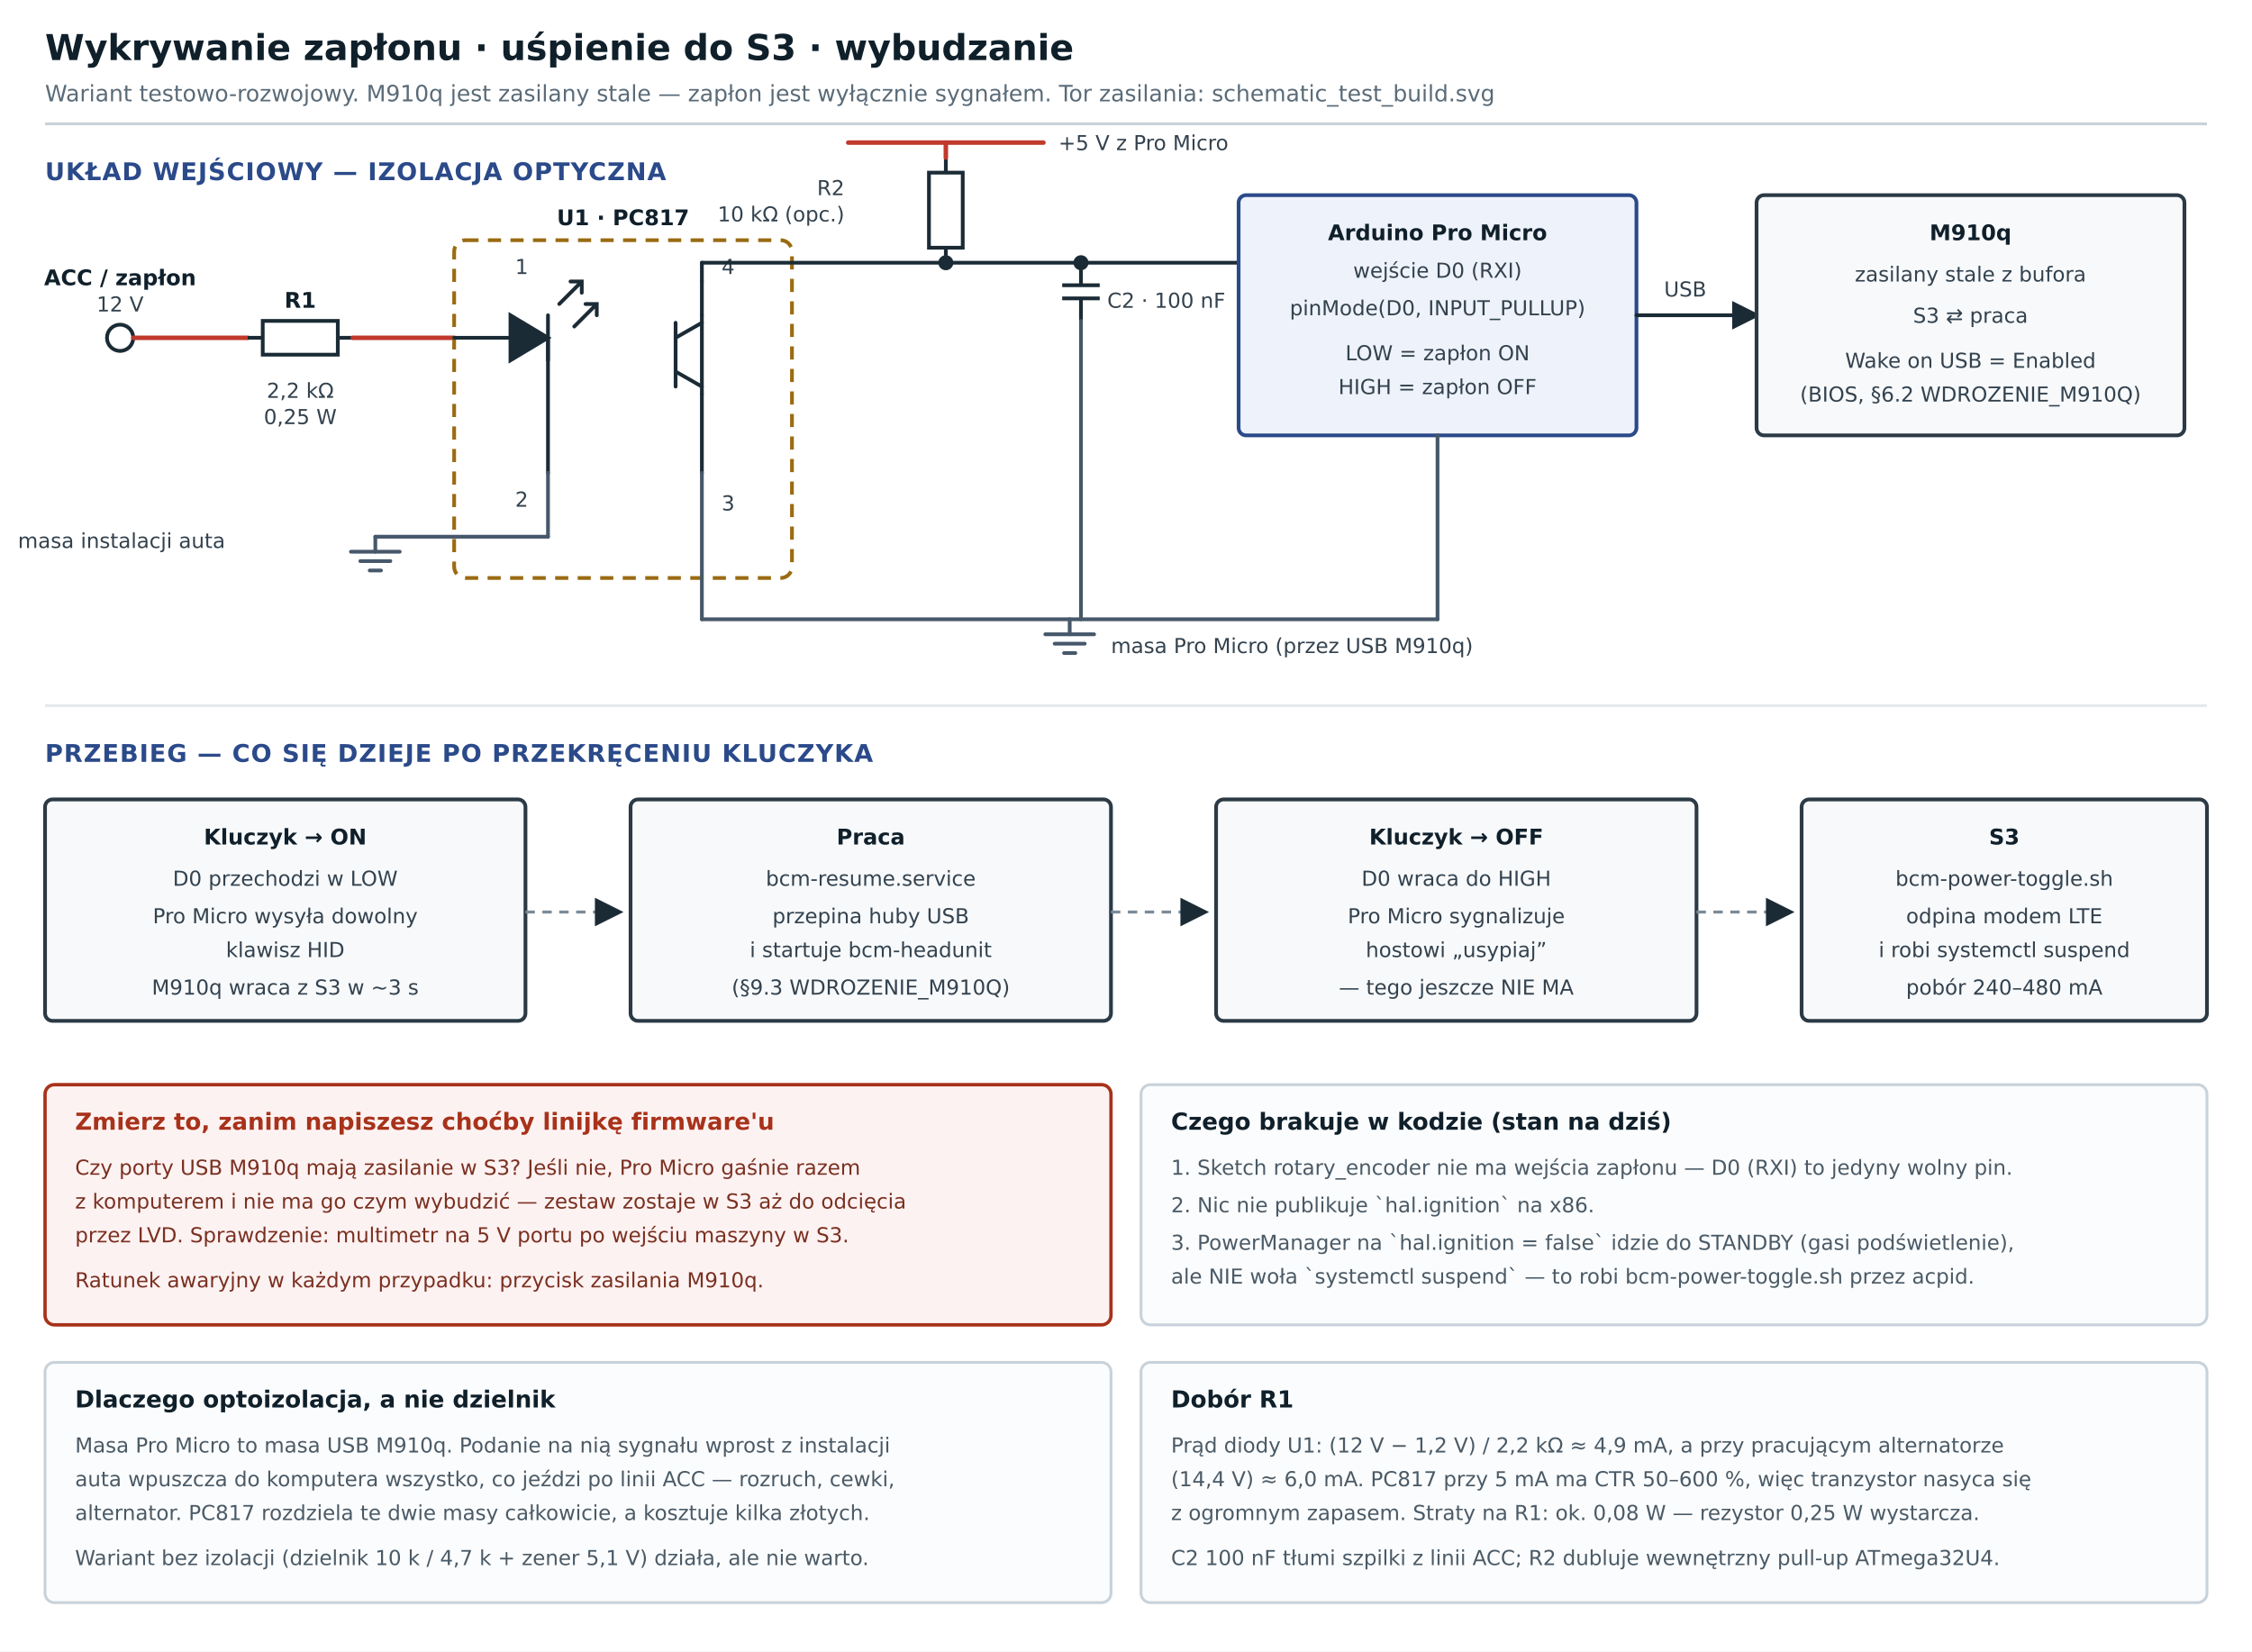
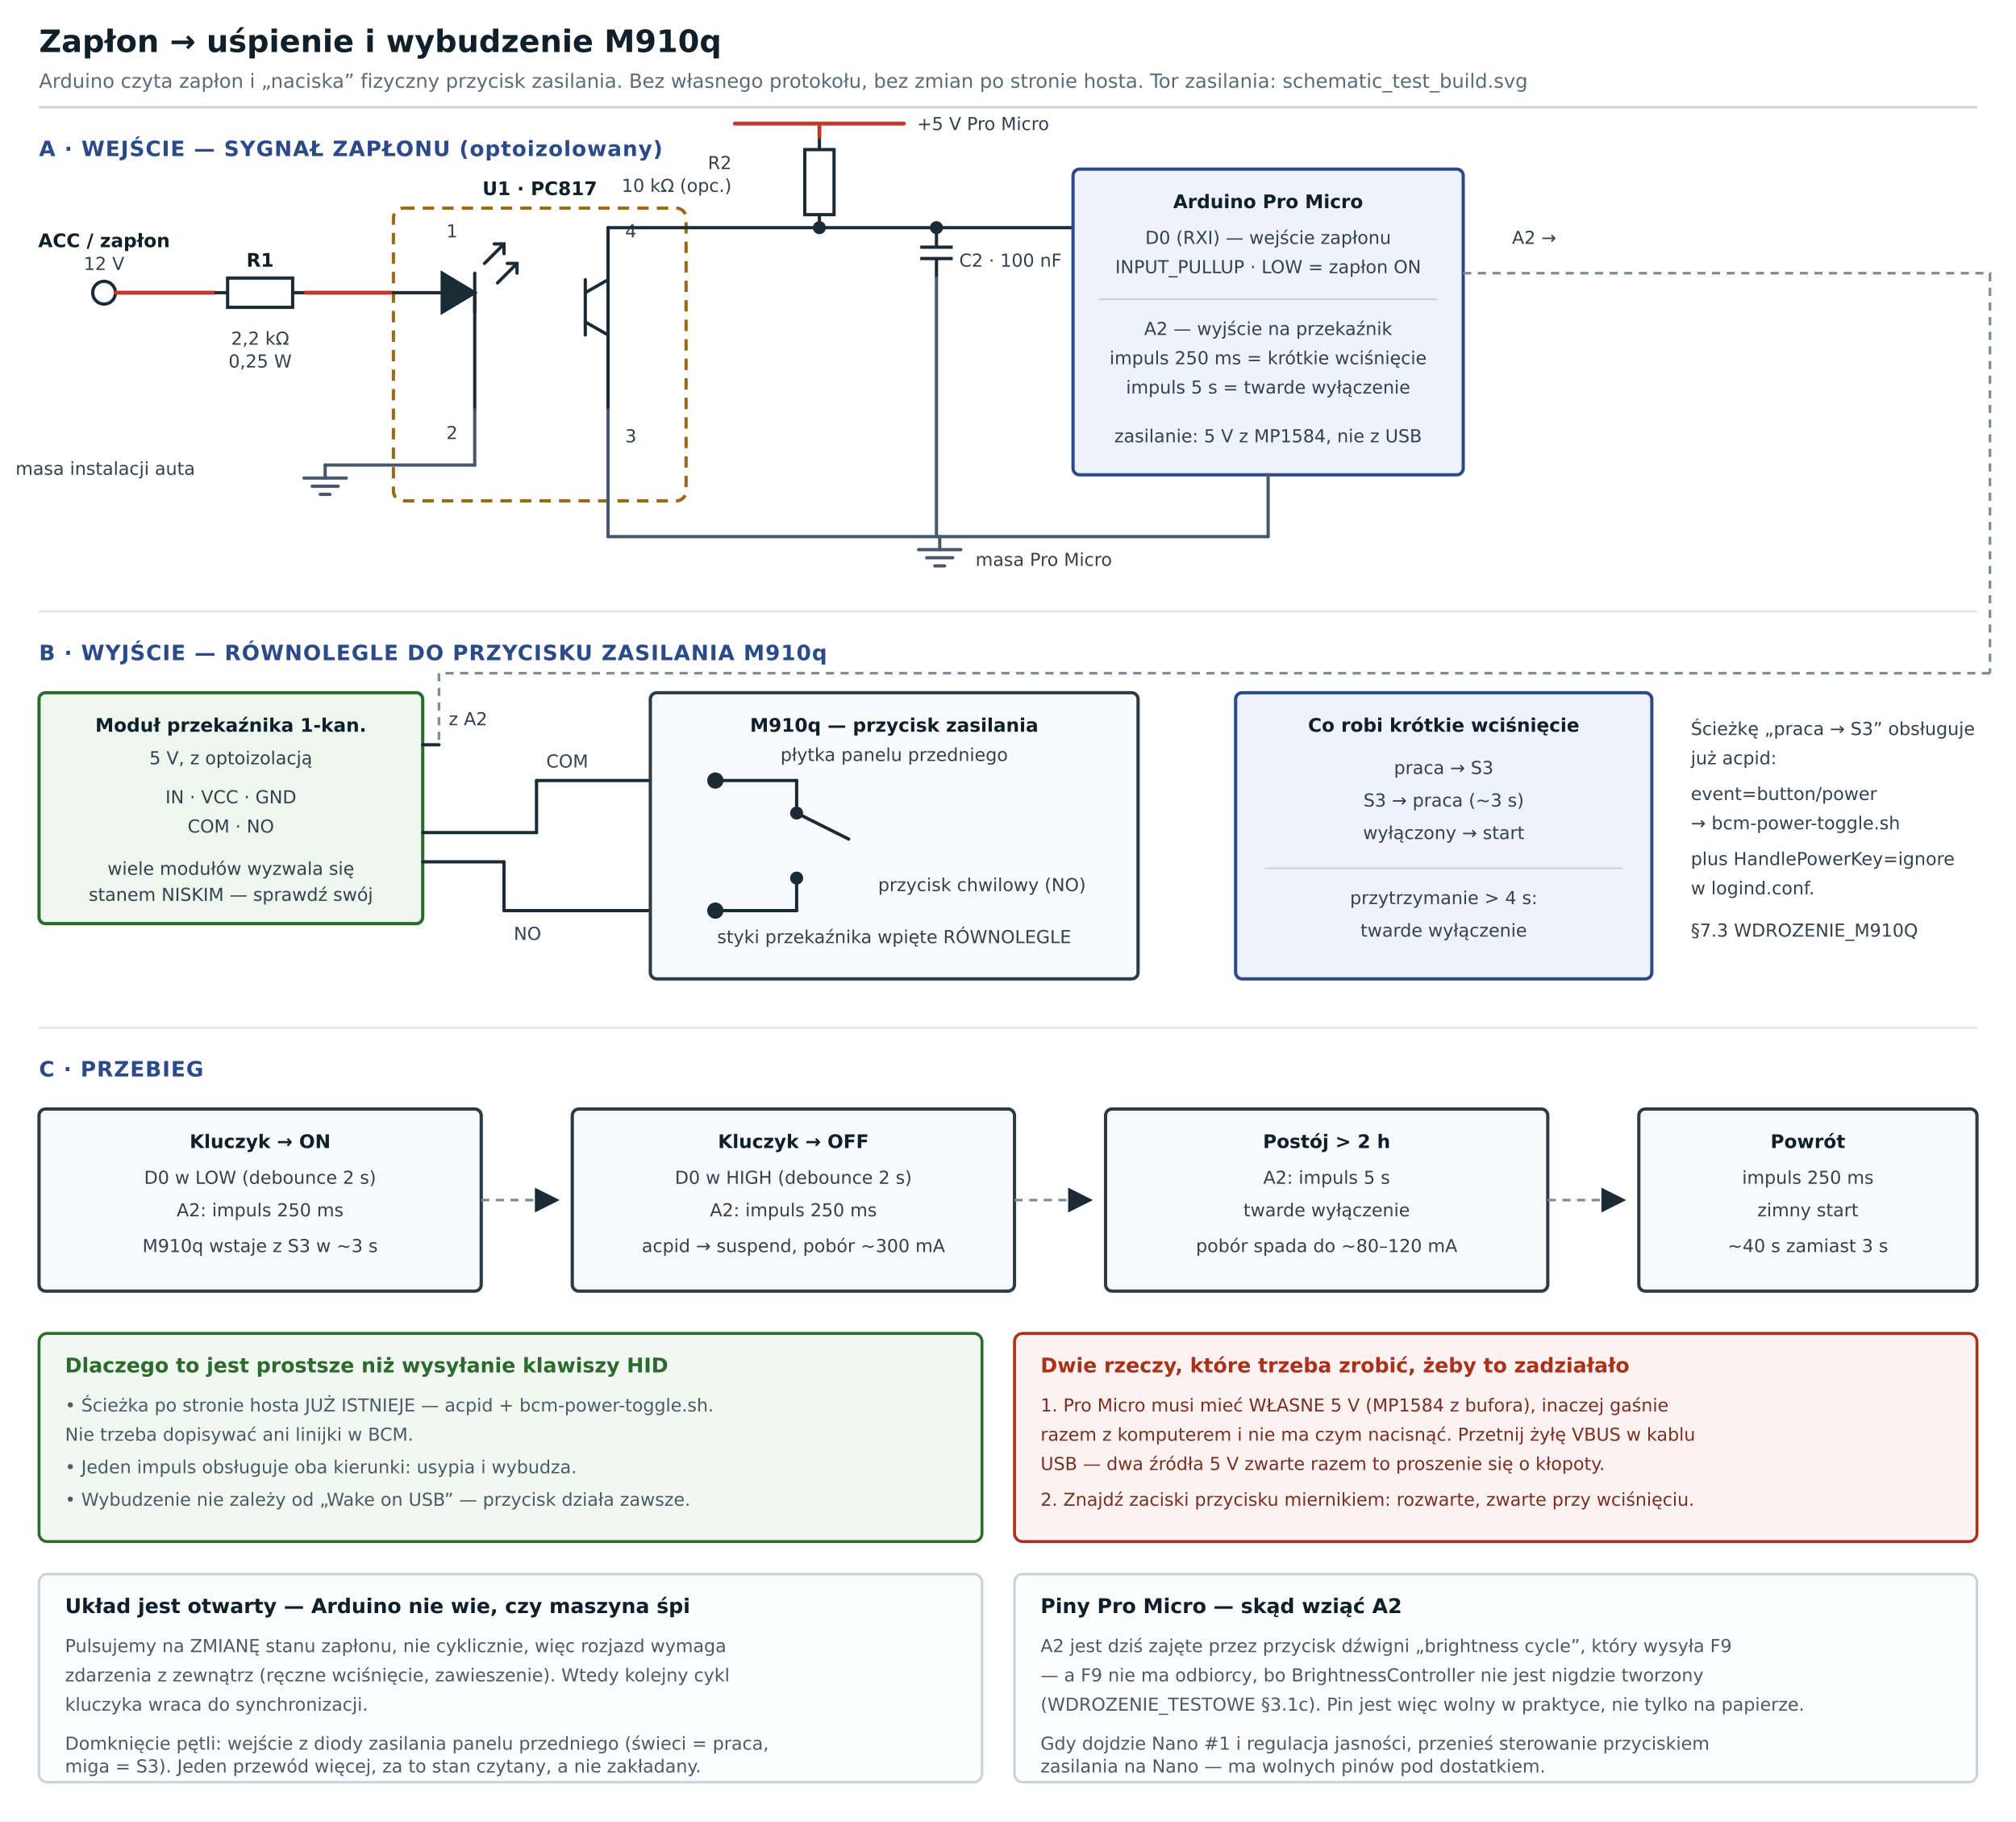
- <svg xmlns="http://www.w3.org/2000/svg" xmlns:xlink="http://www.w3.org/1999/xlink" width="1200" height="880" viewBox="0 0 1200 880" font-family="DejaVu Sans, Verdana, sans-serif">
+ <svg xmlns="http://www.w3.org/2000/svg" xmlns:xlink="http://www.w3.org/1999/xlink" width="1240" height="1120" viewBox="0 0 1240 1120" font-family="DejaVu Sans, Verdana, sans-serif">
  <style>
    .bg   { fill: #ffffff; }
    .wp   { stroke: #c0392b; stroke-width: 2.4; fill: none; stroke-linecap: round; }
    .ws   { stroke: #1b2b36; stroke-width: 2; fill: none; stroke-linecap: round; }
    .wg   { stroke: #46586a; stroke-width: 2; fill: none; stroke-linecap: round; }
    .wd   { stroke: #7a8b99; stroke-width: 1.6; fill: none; stroke-dasharray: 5 4; }
    .sym  { stroke: #1b2b36; stroke-width: 2; fill: none; }
    .symf { stroke: #1b2b36; stroke-width: 2; fill: #1b2b36; }
    .iso  { fill: none; stroke: #9a6b12; stroke-width: 2; stroke-dasharray: 7 5; rx: 6; }
    .blk  { fill: #f7f9fb; stroke: #2b3a45; stroke-width: 2; rx: 4; }
    .blkb { fill: #eef2fa; stroke: #2b4a8a; stroke-width: 2; rx: 4; }
+     .blkg { fill: #eef7ee; stroke: #2d6a2d; stroke-width: 2; rx: 4; }
    .note { fill: #fbfcfd; stroke: #c8d2da; stroke-width: 1.5; rx: 5; }
    .warn { fill: #fdf2f2; stroke: #a8321a; stroke-width: 1.8; rx: 5; }
+     .good { fill: #f1f8f1; stroke: #2d6a2d; stroke-width: 1.8; rx: 5; }
    .ttl  { font-size: 19px; font-weight: bold; fill: #10202b; }
    .sub  { font-size: 12px; fill: #5a6b78; }
    .sec  { font-size: 13px; font-weight: bold; fill: #2b4a8a; letter-spacing: 0.5px; }
    .lbl  { font-size: 11px; fill: #33424e; }
    .lbc  { font-size: 11px; fill: #33424e; text-anchor: middle; }
    .lbb  { font-size: 11.5px; font-weight: bold; fill: #10202b; text-anchor: middle; }
-     .ref  { font-size: 11.5px; font-weight: bold; fill: #a8321a; }
    .nh   { font-size: 12.5px; font-weight: bold; fill: #10202b; }
    .nt   { font-size: 11px; fill: #4a5a66; }
    .wh   { font-size: 12.5px; font-weight: bold; fill: #a8321a; }
    .wt   { font-size: 11px; fill: #7a3020; }
+     .gh   { font-size: 12.5px; font-weight: bold; fill: #2d6a2d; }
  </style>
  <defs>
    <g id="gnd">
      <line class="wg" x1="0" y1="0" x2="0" y2="8" />
      <line class="wg" x1="-13" y1="8" x2="13" y2="8" />
      <line class="wg" x1="-8" y1="13" x2="8" y2="13" />
      <line class="wg" x1="-3" y1="18" x2="3" y2="18" />
    </g>
    <g id="res">
      <line class="sym" x1="0" y1="0" x2="8" y2="0" />
      <rect class="sym" x="8" y="-9" width="40" height="18" fill="#ffffff" />
      <line class="sym" x1="48" y1="0" x2="56" y2="0" />
    </g>
    <g id="resV">
      <line class="sym" x1="0" y1="0" x2="0" y2="8" />
      <rect class="sym" x="-9" y="8" width="18" height="40" fill="#ffffff" />
      <line class="sym" x1="0" y1="48" x2="0" y2="56" />
    </g>
    <g id="capV">
      <line class="sym" x1="0" y1="0" x2="0" y2="12" />
      <line class="sym" x1="-10" y1="12" x2="10" y2="12" />
      <line class="sym" x1="-10" y1="19" x2="10" y2="19" />
      <line class="sym" x1="0" y1="19" x2="0" y2="31" />
    </g>
  </defs>
-   <rect class="bg" x="0" y="0" width="1200" height="880" />
-   <text class="ttl" x="24" y="32">Wykrywanie zapłonu · uśpienie do S3 · wybudzanie</text>
-   <text class="sub" x="24" y="54">Wariant testowo-rozwojowy. M910q jest zasilany stale — zapłon jest wyłącznie sygnałem. Tor zasilania: schematic_test_build.svg</text>
-   <line x1="24" y1="66" x2="1176" y2="66" stroke="#c8d2da" stroke-width="1.5" />
-   <text class="sec" x="24" y="96">UKŁAD WEJŚCIOWY — IZOLACJA OPTYCZNA</text>
+   <rect class="bg" x="0" y="0" width="1240" height="1120" />
+   <text class="ttl" x="24" y="32">Zapłon → uśpienie i wybudzenie M910q</text>
+   <text class="sub" x="24" y="54">Arduino czyta zapłon i „naciska” fizyczny przycisk zasilania. Bez własnego protokołu, bez zmian po stronie hosta. Tor zasilania: schematic_test_build.svg</text>
+   <line x1="24" y1="66" x2="1216" y2="66" stroke="#c8d2da" stroke-width="1.5" />
+   <text class="sec" x="24" y="96">A · WEJŚCIE — SYGNAŁ ZAPŁONU (optoizolowany)</text>
  <circle class="sym" cx="64" cy="180" r="7" fill="#ffffff" />
  <text class="lbb" x="64" y="152">ACC / zapłon</text>
  <text class="lbc" x="64" y="166">12 V</text>
  <line class="wp" x1="71" y1="180" x2="132" y2="180" />
  <use xlink:href="#res" x="132" y="180" />
  <text class="lbb" x="160" y="164">R1</text>
  <text class="lbc" x="160" y="212">2,2 kΩ</text>
  <text class="lbc" x="160" y="226">0,25 W</text>
  <line class="wp" x1="188" y1="180" x2="242" y2="180" />
  <rect class="iso" x="242" y="128" width="180" height="180" />
  <text class="lbb" x="332" y="120">U1 · PC817</text>
  <line class="ws" x1="242" y1="180" x2="272" y2="180" />
  <path class="symf" d="M272 168 L272 192 L292 180 Z" />
  <line class="ws" x1="292" y1="168" x2="292" y2="192" />
  <line class="ws" x1="292" y1="180" x2="292" y2="252" />
  <path class="ws" d="M298 162 L310 150 M304 150 L310 150 L310 156" />
  <path class="ws" d="M306 174 L318 162 M312 162 L318 162 L318 168" />
  <text class="lbc" x="278" y="146">1</text>
  <text class="lbc" x="278" y="270">2</text>
  <line class="wg" x1="292" y1="252" x2="292" y2="286" />
  <line class="wg" x1="292" y1="286" x2="200" y2="286" />
  <use xlink:href="#gnd" x="200" y="286" />
  <text class="lbl" x="120" y="292" text-anchor="end">masa instalacji auta</text>
  <line class="ws" x1="374" y1="150" x2="374" y2="168" />
  <text class="lbc" x="388" y="146">4</text>
  <path class="ws" d="M374 168 L374 210" />
  <line class="ws" x1="360" y1="172" x2="360" y2="206" />
  <path class="ws" d="M360 180 L374 172 M360 198 L374 206" />
  <line class="ws" x1="374" y1="210" x2="374" y2="252" />
  <text class="lbc" x="388" y="272">3</text>
  <line class="wg" x1="374" y1="252" x2="374" y2="330" />
  <line class="ws" x1="374" y1="150" x2="374" y2="140" />
  <line class="ws" x1="374" y1="140" x2="504" y2="140" />
  <circle class="symf" cx="504" cy="140" r="3" />
  <use xlink:href="#resV" x="504" y="84" />
  <text class="lbl" x="450" y="104" text-anchor="end">R2</text>
  <text class="lbl" x="450" y="118" text-anchor="end">10 kΩ (opc.)</text>
  <line class="wp" x1="504" y1="84" x2="504" y2="76" />
  <line class="wp" x1="452" y1="76" x2="556" y2="76" />
-   <text class="lbl" x="564" y="80">+5 V z Pro Micro</text>
+   <text class="lbl" x="564" y="80">+5 V Pro Micro</text>
  <line class="ws" x1="504" y1="140" x2="576" y2="140" />
  <circle class="symf" cx="576" cy="140" r="3" />
  <use xlink:href="#capV" x="576" y="140" />
  <text class="lbl" x="590" y="164">C2 · 100 nF</text>
  <line class="wg" x1="576" y1="171" x2="576" y2="330" />
  <line class="ws" x1="576" y1="140" x2="660" y2="140" />
-   <rect class="blkb" x="660" y="104" width="212" height="128" />
-   <text class="lbb" x="766" y="128">Arduino Pro Micro</text>
-   <text class="lbc" x="766" y="148">wejście D0 (RXI)</text>
-   <text class="lbc" x="766" y="168">pinMode(D0, INPUT_PULLUP)</text>
-   <text class="lbc" x="766" y="192">LOW  = zapłon ON</text>
-   <text class="lbc" x="766" y="210">HIGH = zapłon OFF</text>
-   <line class="wg" x1="766" y1="232" x2="766" y2="330" />
-   <line class="wg" x1="374" y1="330" x2="766" y2="330" />
-   <use xlink:href="#gnd" x="570" y="330" />
-   <text class="lbl" x="592" y="348">masa Pro Micro (przez USB M910q)</text>
-   <line class="ws" x1="872" y1="168" x2="924" y2="168" />
-   <path class="symf" d="M924 162 L924 174 L936 168 Z" />
-   <text class="lbc" x="898" y="158">USB</text>
-   <rect class="blk" x="936" y="104" width="228" height="128" />
-   <text class="lbb" x="1050" y="128">M910q</text>
-   <text class="lbc" x="1050" y="150">zasilany stale z bufora</text>
-   <text class="lbc" x="1050" y="172">S3 ⇄ praca</text>
-   <text class="lbc" x="1050" y="196">Wake on USB = Enabled</text>
-   <text class="lbc" x="1050" y="214">(BIOS, §6.2 WDROZENIE_M910Q)</text>
-   <line x1="24" y1="376" x2="1176" y2="376" stroke="#e2e8ed" stroke-width="1.5" />
-   <text class="sec" x="24" y="406">PRZEBIEG — CO SIĘ DZIEJE PO PRZEKRĘCENIU KLUCZYKA</text>
-   <rect class="blk" x="24" y="426" width="256" height="118" />
-   <text class="lbb" x="152" y="450">Kluczyk → ON</text>
-   <text class="lbc" x="152" y="472">D0 przechodzi w LOW</text>
-   <text class="lbc" x="152" y="492">Pro Micro wysyła dowolny</text>
-   <text class="lbc" x="152" y="510">klawisz HID</text>
-   <text class="lbc" x="152" y="530">M910q wraca z S3 w ~3 s</text>
-   <path class="wd" d="M280 486 L318 486" />
-   <path class="symf" d="M318 480 L318 492 L330 486 Z" />
-   <rect class="blk" x="336" y="426" width="256" height="118" />
-   <text class="lbb" x="464" y="450">Praca</text>
-   <text class="lbc" x="464" y="472">bcm-resume.service</text>
-   <text class="lbc" x="464" y="492">przepina huby USB</text>
-   <text class="lbc" x="464" y="510">i startuje bcm-headunit</text>
-   <text class="lbc" x="464" y="530">(§9.3 WDROZENIE_M910Q)</text>
-   <path class="wd" d="M592 486 L630 486" />
-   <path class="symf" d="M630 480 L630 492 L642 486 Z" />
-   <rect class="blk" x="648" y="426" width="256" height="118" />
-   <text class="lbb" x="776" y="450">Kluczyk → OFF</text>
-   <text class="lbc" x="776" y="472">D0 wraca do HIGH</text>
-   <text class="lbc" x="776" y="492">Pro Micro sygnalizuje</text>
-   <text class="lbc" x="776" y="510">hostowi „usypiaj”</text>
-   <text class="lbc" x="776" y="530">— tego jeszcze NIE MA</text>
-   <path class="wd" d="M904 486 L942 486" />
-   <path class="symf" d="M942 480 L942 492 L954 486 Z" />
-   <rect class="blk" x="960" y="426" width="216" height="118" />
-   <text class="lbb" x="1068" y="450">S3</text>
-   <text class="lbc" x="1068" y="472">bcm-power-toggle.sh</text>
-   <text class="lbc" x="1068" y="492">odpina modem LTE</text>
-   <text class="lbc" x="1068" y="510">i robi systemctl suspend</text>
-   <text class="lbc" x="1068" y="530">pobór 240–480 mA</text>
-   <rect class="warn" x="24" y="578" width="568" height="128" />
-   <text class="wh" x="40" y="602">Zmierz to, zanim napiszesz choćby linijkę firmware'u</text>
-   <text class="wt" x="40" y="626">Czy porty USB M910q mają zasilanie w S3? Jeśli nie, Pro Micro gaśnie razem</text>
-   <text class="wt" x="40" y="644">z komputerem i nie ma go czym wybudzić — zestaw zostaje w S3 aż do odcięcia</text>
-   <text class="wt" x="40" y="662">przez LVD. Sprawdzenie: multimetr na 5 V portu po wejściu maszyny w S3.</text>
-   <text class="wt" x="40" y="686">Ratunek awaryjny w każdym przypadku: przycisk zasilania M910q.</text>
-   <rect class="note" x="608" y="578" width="568" height="128" />
-   <text class="nh" x="624" y="602">Czego brakuje w kodzie (stan na dziś)</text>
-   <text class="nt" x="624" y="626">1.  Sketch rotary_encoder nie ma wejścia zapłonu — D0 (RXI) to jedyny wolny pin.</text>
-   <text class="nt" x="624" y="646">2.  Nic nie publikuje `hal.ignition` na x86.</text>
-   <text class="nt" x="624" y="666">3.  PowerManager na `hal.ignition = false` idzie do STANDBY (gasi podświetlenie),</text>
-   <text class="nt" x="624" y="684">     ale NIE woła `systemctl suspend` — to robi bcm-power-toggle.sh przez acpid.</text>
-   <rect class="note" x="24" y="726" width="568" height="128" />
-   <text class="nh" x="40" y="750">Dlaczego optoizolacja, a nie dzielnik</text>
-   <text class="nt" x="40" y="774">Masa Pro Micro to masa USB M910q. Podanie na nią sygnału wprost z instalacji</text>
-   <text class="nt" x="40" y="792">auta wpuszcza do komputera wszystko, co jeździ po linii ACC — rozruch, cewki,</text>
-   <text class="nt" x="40" y="810">alternator. PC817 rozdziela te dwie masy całkowicie, a kosztuje kilka złotych.</text>
-   <text class="nt" x="40" y="834">Wariant bez izolacji (dzielnik 10 k / 4,7 k + zener 5,1 V) działa, ale nie warto.</text>
-   <rect class="note" x="608" y="726" width="568" height="128" />
-   <text class="nh" x="624" y="750">Dobór R1</text>
-   <text class="nt" x="624" y="774">Prąd diody U1: (12 V − 1,2 V) / 2,2 kΩ ≈ 4,9 mA, a przy pracującym alternatorze</text>
-   <text class="nt" x="624" y="792">(14,4 V) ≈ 6,0 mA. PC817 przy 5 mA ma CTR 50–600 %, więc tranzystor nasyca się</text>
-   <text class="nt" x="624" y="810">z ogromnym zapasem. Straty na R1: ok. 0,08 W — rezystor 0,25 W wystarcza.</text>
-   <text class="nt" x="624" y="834">C2 100 nF tłumi szpilki z linii ACC; R2 dubluje wewnętrzny pull-up ATmega32U4.</text>
+   <rect class="blkb" x="660" y="104" width="240" height="188" />
+   <text class="lbb" x="780" y="128">Arduino Pro Micro</text>
+   <text class="lbc" x="780" y="150">D0 (RXI) — wejście zapłonu</text>
+   <text class="lbc" x="780" y="168">INPUT_PULLUP · LOW = zapłon ON</text>
+   <line x1="676" y1="184" x2="884" y2="184" stroke="#c8d2da" />
+   <text class="lbc" x="780" y="206">A2 — wyjście na przekaźnik</text>
+   <text class="lbc" x="780" y="224">impuls 250 ms = krótkie wciśnięcie</text>
+   <text class="lbc" x="780" y="242">impuls 5 s = twarde wyłączenie</text>
+   <text class="lbc" x="780" y="272">zasilanie: 5 V z MP1584, nie z USB</text>
+   <line class="wg" x1="780" y1="292" x2="780" y2="330" />
+   <line class="wg" x1="374" y1="330" x2="780" y2="330" />
+   <use xlink:href="#gnd" x="578" y="330" />
+   <text class="lbl" x="600" y="348">masa Pro Micro</text>
+   <text class="lbl" x="930" y="150">A2 →</text>
+   <path class="wd" d="M900 168 L1224 168 L1224 414" />
+   <line x1="24" y1="376" x2="1216" y2="376" stroke="#e2e8ed" stroke-width="1.5" />
+   <text class="sec" x="24" y="406">B · WYJŚCIE — RÓWNOLEGLE DO PRZYCISKU ZASILANIA M910q</text>
+   <rect class="blkg" x="24" y="426" width="236" height="142" />
+   <text class="lbb" x="142" y="450">Moduł przekaźnika 1-kan.</text>
+   <text class="lbc" x="142" y="470">5 V, z optoizolacją</text>
+   <text class="lbc" x="142" y="494">IN · VCC · GND</text>
+   <text class="lbc" x="142" y="512">COM · NO</text>
+   <text class="lbc" x="142" y="538">wiele modułów wyzwala się</text>
+   <text class="lbc" x="142" y="554">stanem NISKIM — sprawdź swój</text>
+   <line class="wd" x1="1224" y1="414" x2="270" y2="414" />
+   <path class="wd" d="M270 414 L270 458" />
+   <line class="ws" x1="260" y1="458" x2="270" y2="458" />
+   <text class="lbl" x="276" y="446">z A2</text>
+   <line class="ws" x1="260" y1="512" x2="330" y2="512" />
+   <line class="ws" x1="330" y1="512" x2="330" y2="480" />
+   <line class="ws" x1="330" y1="480" x2="400" y2="480" />
+   <line class="ws" x1="260" y1="530" x2="310" y2="530" />
+   <line class="ws" x1="310" y1="530" x2="310" y2="560" />
+   <line class="ws" x1="310" y1="560" x2="400" y2="560" />
+   <text class="lbl" x="336" y="472">COM</text>
+   <text class="lbl" x="316" y="578">NO</text>
+   <rect class="blk" x="400" y="426" width="300" height="176" />
+   <text class="lbb" x="550" y="450">M910q — przycisk zasilania</text>
+   <text class="lbc" x="550" y="468">płytka panelu przedniego</text>
+   <circle class="symf" cx="440" cy="480" r="4" />
+   <circle class="symf" cx="440" cy="560" r="4" />
+   <line class="ws" x1="440" y1="480" x2="490" y2="480" />
+   <line class="ws" x1="440" y1="560" x2="490" y2="560" />
+   <line class="ws" x1="490" y1="480" x2="490" y2="500" />
+   <line class="ws" x1="490" y1="560" x2="490" y2="540" />
+   <circle class="symf" cx="490" cy="500" r="3" />
+   <circle class="symf" cx="490" cy="540" r="3" />
+   <line class="ws" x1="490" y1="500" x2="522" y2="516" />
+   <text class="lbc" x="604" y="548">przycisk chwilowy (NO)</text>
+   <text class="lbc" x="550" y="580">styki przekaźnika wpięte RÓWNOLEGLE</text>
+   <rect class="blkb" x="760" y="426" width="256" height="176" />
+   <text class="lbb" x="888" y="450">Co robi krótkie wciśnięcie</text>
+   <text class="lbc" x="888" y="476">praca  →  S3</text>
+   <text class="lbc" x="888" y="496">S3  →  praca (~3 s)</text>
+   <text class="lbc" x="888" y="516">wyłączony  →  start</text>
+   <line x1="778" y1="534" x2="998" y2="534" stroke="#c8d2da" />
+   <text class="lbc" x="888" y="556">przytrzymanie &gt; 4 s:</text>
+   <text class="lbc" x="888" y="576">twarde wyłączenie</text>
+   <text class="lbl" x="1040" y="452">Ścieżkę „praca → S3” obsługuje</text>
+   <text class="lbl" x="1040" y="470">już acpid:</text>
+   <text class="lbl" x="1040" y="492">event=button/power</text>
+   <text class="lbl" x="1040" y="510">→ bcm-power-toggle.sh</text>
+   <text class="lbl" x="1040" y="532">plus HandlePowerKey=ignore</text>
+   <text class="lbl" x="1040" y="550">w logind.conf.</text>
+   <text class="lbl" x="1040" y="576">§7.3 WDROZENIE_M910Q</text>
+   <line x1="24" y1="632" x2="1216" y2="632" stroke="#e2e8ed" stroke-width="1.5" />
+   <text class="sec" x="24" y="662">C · PRZEBIEG</text>
+   <rect class="blk" x="24" y="682" width="272" height="112" />
+   <text class="lbb" x="160" y="706">Kluczyk → ON</text>
+   <text class="lbc" x="160" y="728">D0 w LOW (debounce 2 s)</text>
+   <text class="lbc" x="160" y="748">A2: impuls 250 ms</text>
+   <text class="lbc" x="160" y="770">M910q wstaje z S3 w ~3 s</text>
+   <path class="wd" d="M296 738 L330 738" />
+   <path class="symf" d="M330 732 L330 744 L342 738 Z" />
+   <rect class="blk" x="352" y="682" width="272" height="112" />
+   <text class="lbb" x="488" y="706">Kluczyk → OFF</text>
+   <text class="lbc" x="488" y="728">D0 w HIGH (debounce 2 s)</text>
+   <text class="lbc" x="488" y="748">A2: impuls 250 ms</text>
+   <text class="lbc" x="488" y="770">acpid → suspend, pobór ~300 mA</text>
+   <path class="wd" d="M624 738 L658 738" />
+   <path class="symf" d="M658 732 L658 744 L670 738 Z" />
+   <rect class="blk" x="680" y="682" width="272" height="112" />
+   <text class="lbb" x="816" y="706">Postój &gt; 2 h</text>
+   <text class="lbc" x="816" y="728">A2: impuls 5 s</text>
+   <text class="lbc" x="816" y="748">twarde wyłączenie</text>
+   <text class="lbc" x="816" y="770">pobór spada do ~80–120 mA</text>
+   <path class="wd" d="M952 738 L986 738" />
+   <path class="symf" d="M986 732 L986 744 L998 738 Z" />
+   <rect class="blk" x="1008" y="682" width="208" height="112" />
+   <text class="lbb" x="1112" y="706">Powrót</text>
+   <text class="lbc" x="1112" y="728">impuls 250 ms</text>
+   <text class="lbc" x="1112" y="748">zimny start</text>
+   <text class="lbc" x="1112" y="770">~40 s zamiast 3 s</text>
+   <rect class="good" x="24" y="820" width="580" height="128" />
+   <text class="gh" x="40" y="844">Dlaczego to jest prostsze niż wysyłanie klawiszy HID</text>
+   <text class="nt" x="40" y="868">• Ścieżka po stronie hosta JUŻ ISTNIEJE — acpid + bcm-power-toggle.sh.</text>
+   <text class="nt" x="40" y="886">   Nie trzeba dopisywać ani linijki w BCM.</text>
+   <text class="nt" x="40" y="906">• Jeden impuls obsługuje oba kierunki: usypia i wybudza.</text>
+   <text class="nt" x="40" y="926">• Wybudzenie nie zależy od „Wake on USB” — przycisk działa zawsze.</text>
+   <rect class="warn" x="624" y="820" width="592" height="128" />
+   <text class="wh" x="640" y="844">Dwie rzeczy, które trzeba zrobić, żeby to zadziałało</text>
+   <text class="wt" x="640" y="868">1.  Pro Micro musi mieć WŁASNE 5 V (MP1584 z bufora), inaczej gaśnie</text>
+   <text class="wt" x="640" y="886">     razem z komputerem i nie ma czym nacisnąć. Przetnij żyłę VBUS w kablu</text>
+   <text class="wt" x="640" y="904">     USB — dwa źródła 5 V zwarte razem to proszenie się o kłopoty.</text>
+   <text class="wt" x="640" y="926">2.  Znajdź zaciski przycisku miernikiem: rozwarte, zwarte przy wciśnięciu.</text>
+   <rect class="note" x="24" y="968" width="580" height="128" />
+   <text class="nh" x="40" y="992">Układ jest otwarty — Arduino nie wie, czy maszyna śpi</text>
+   <text class="nt" x="40" y="1016">Pulsujemy na ZMIANĘ stanu zapłonu, nie cyklicznie, więc rozjazd wymaga</text>
+   <text class="nt" x="40" y="1034">zdarzenia z zewnątrz (ręczne wciśnięcie, zawieszenie). Wtedy kolejny cykl</text>
+   <text class="nt" x="40" y="1052">kluczyka wraca do synchronizacji.</text>
+   <text class="nt" x="40" y="1076">Domknięcie pętli: wejście z diody zasilania panelu przedniego (świeci = praca,</text>
+   <text class="nt" x="40" y="1090">miga = S3). Jeden przewód więcej, za to stan czytany, a nie zakładany.</text>
+   <rect class="note" x="624" y="968" width="592" height="128" />
+   <text class="nh" x="640" y="992">Piny Pro Micro — skąd wziąć A2</text>
+   <text class="nt" x="640" y="1016">A2 jest dziś zajęte przez przycisk dźwigni „brightness cycle”, który wysyła F9</text>
+   <text class="nt" x="640" y="1034">— a F9 nie ma odbiorcy, bo BrightnessController nie jest nigdzie tworzony</text>
+   <text class="nt" x="640" y="1052">(WDROZENIE_TESTOWE §3.1c). Pin jest więc wolny w praktyce, nie tylko na papierze.</text>
+   <text class="nt" x="640" y="1076">Gdy dojdzie Nano #1 i regulacja jasności, przenieś sterowanie przyciskiem</text>
+   <text class="nt" x="640" y="1090">zasilania na Nano — ma wolnych pinów pod dostatkiem.</text>
</svg>
